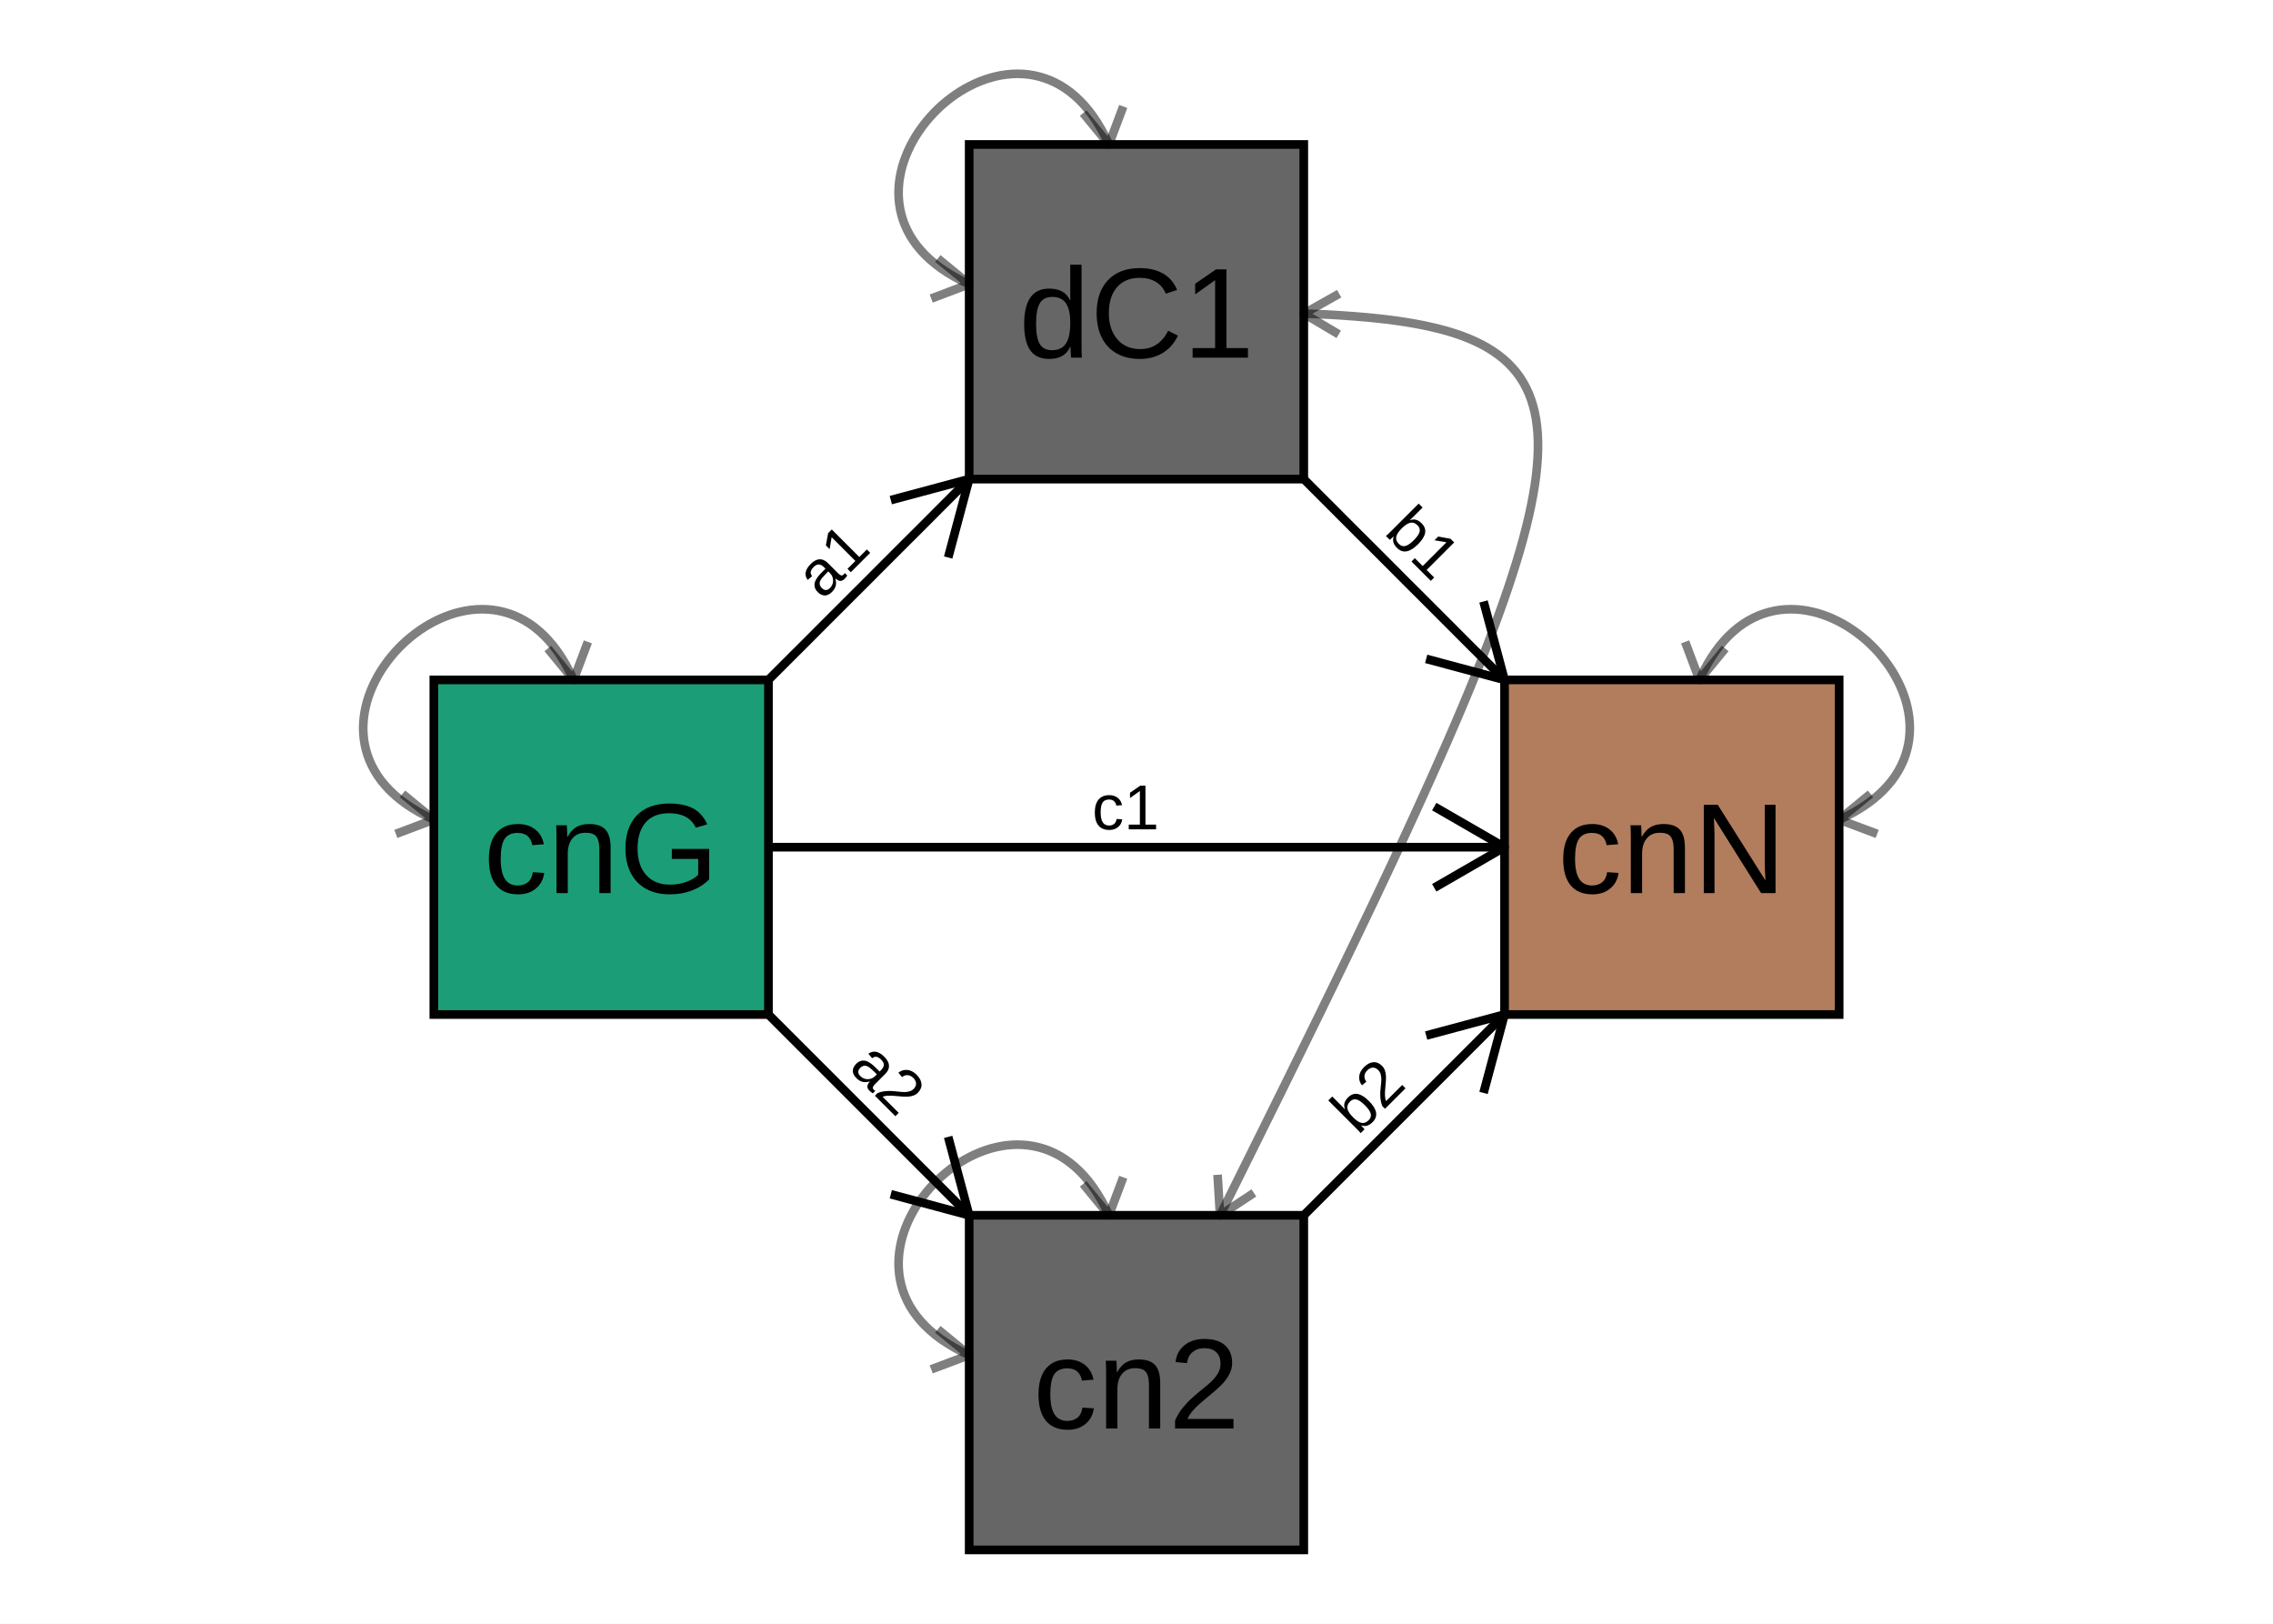
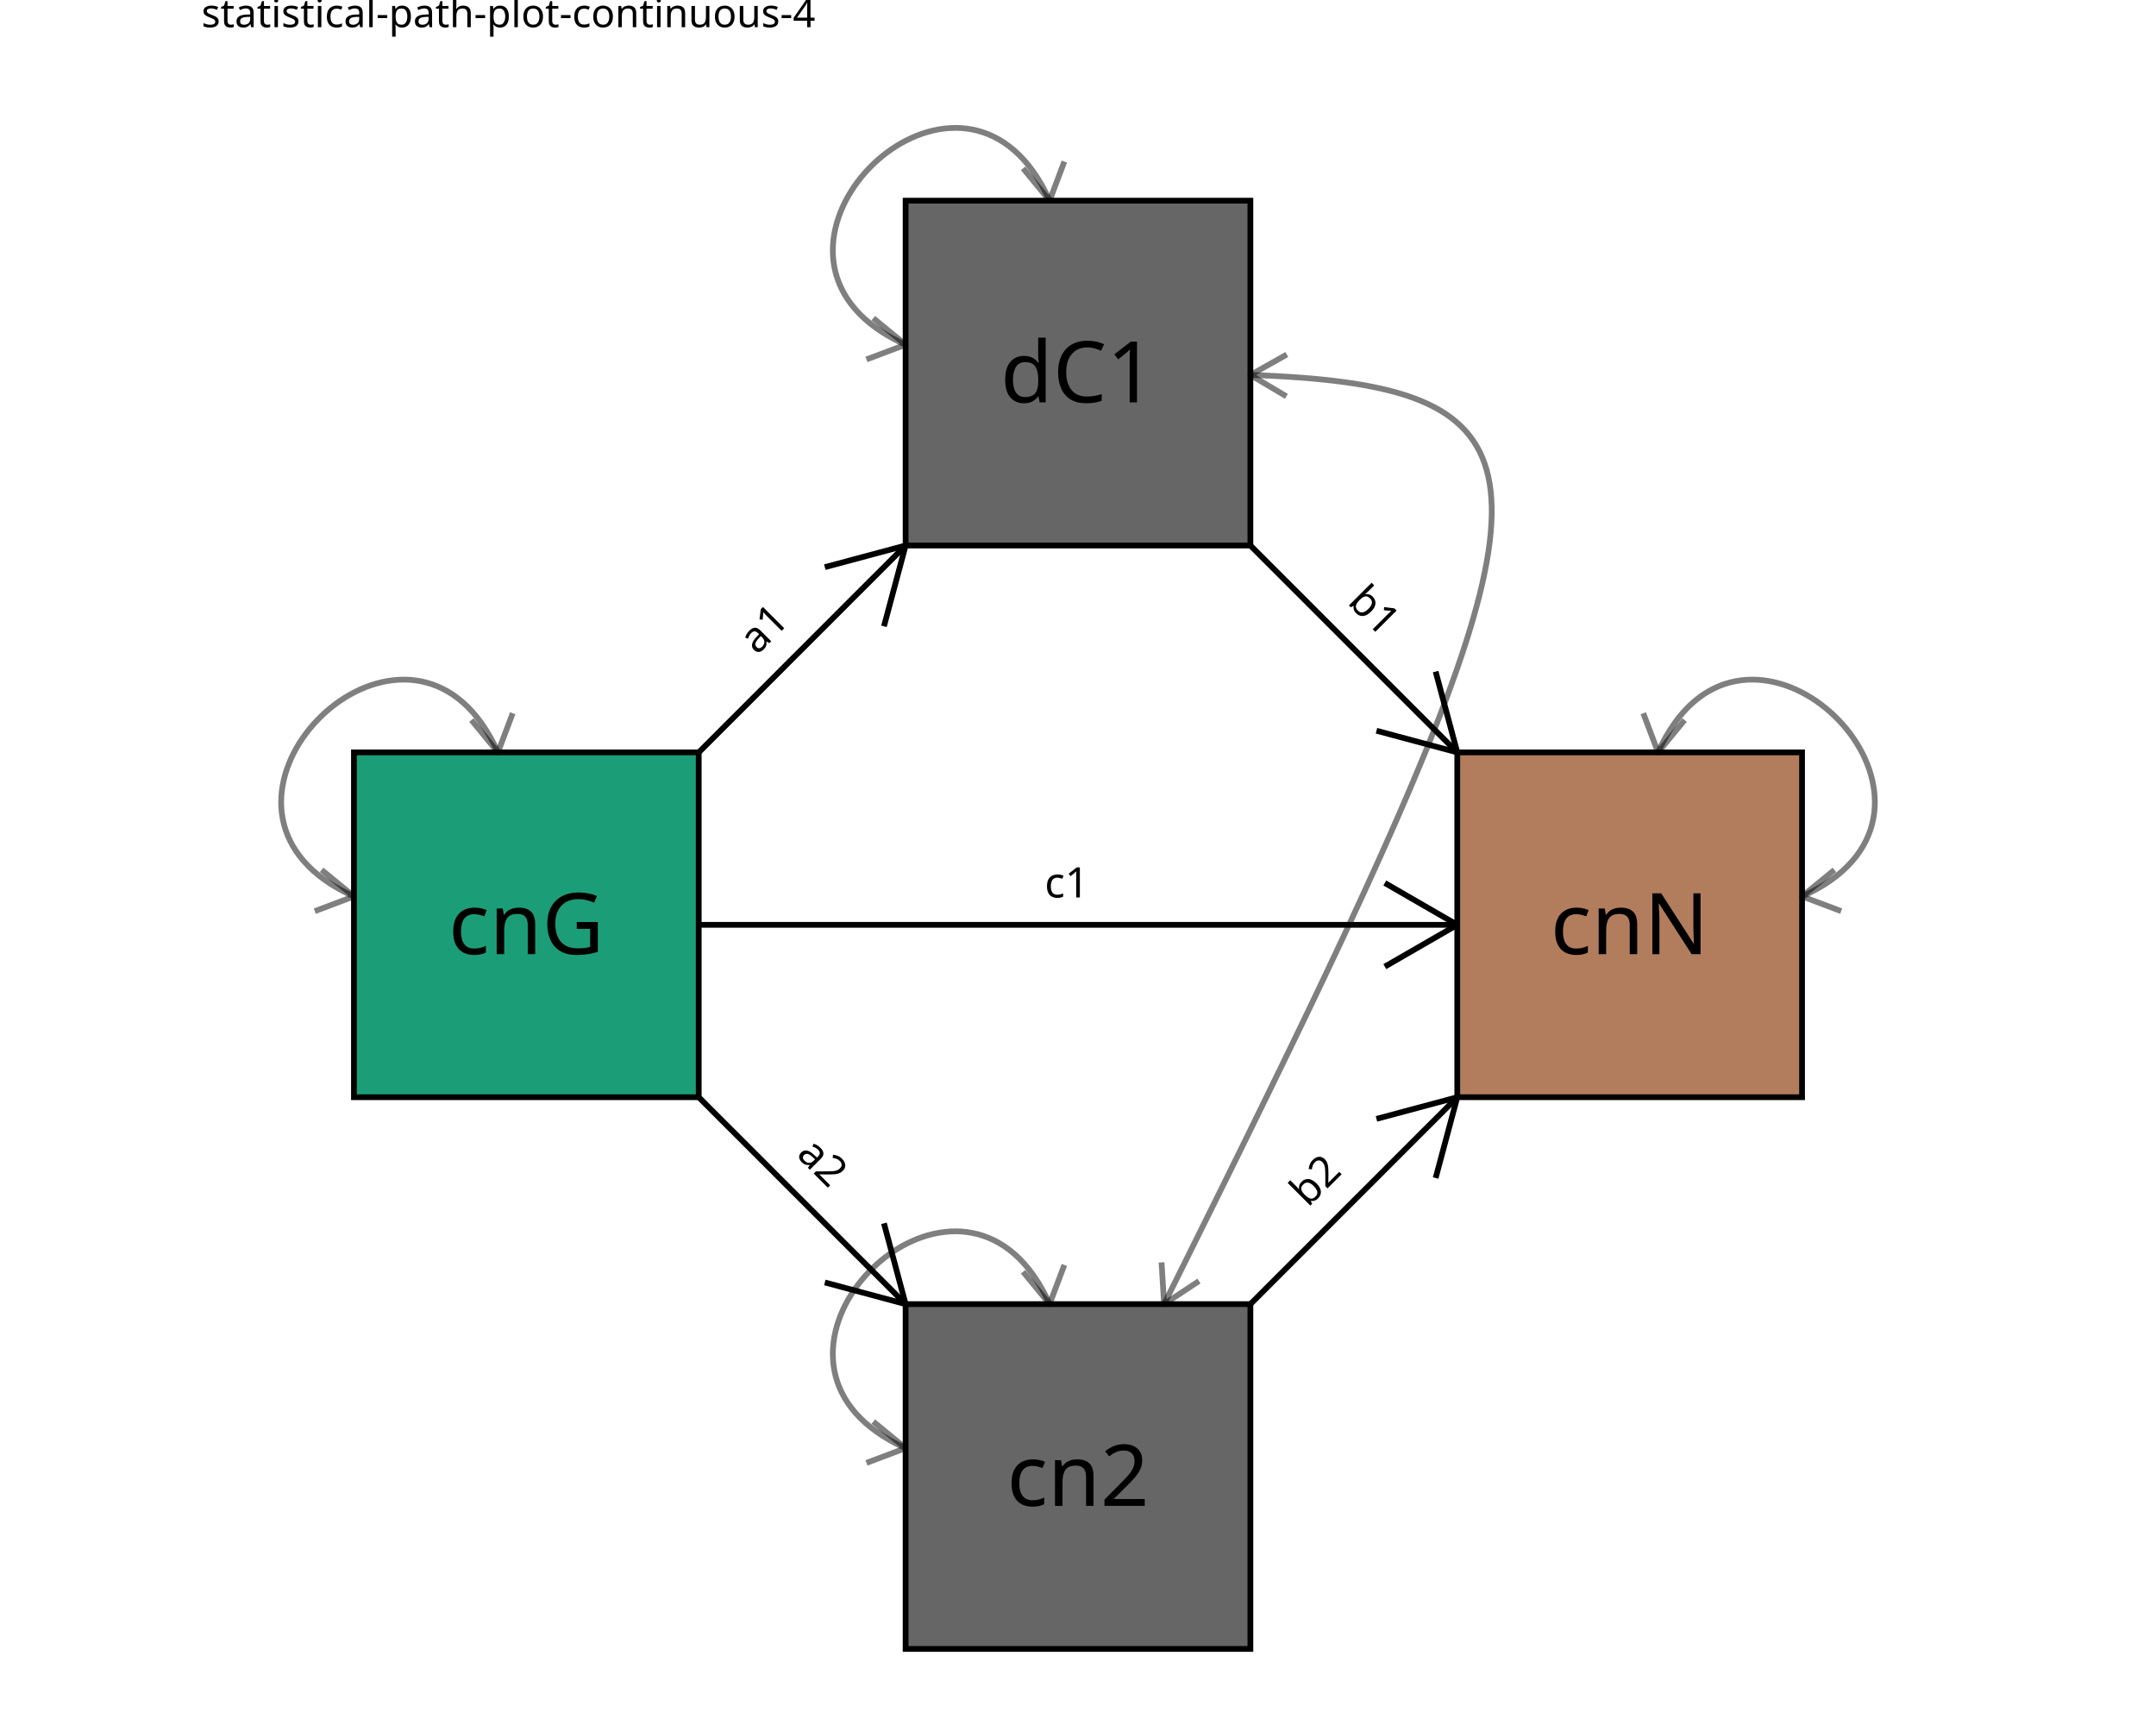
- <svg xmlns="http://www.w3.org/2000/svg" width="504.00pt" height="360.00pt" viewBox="0 0 504.00 360.00">
-   <g class="svglite">
-     <defs>
-       <style type="text/css">
+ <svg xmlns="http://www.w3.org/2000/svg" class="svglite" data-engine-version="2.0" width="720.00pt" height="576.00pt" viewBox="0 0 720.00 576.00">
+   <defs>
+     <style type="text/css">
    .svglite line, .svglite polyline, .svglite polygon, .svglite path, .svglite rect, .svglite circle {
      fill: none;
      stroke: #000000;
      stroke-linecap: round;
      stroke-linejoin: round;
      stroke-miterlimit: 10.00;
    }
-     .svglite text {
-       white-space: pre;
-     }
-     .svglite g.glyphgroup path {
-       fill: inherit;
-       stroke: none;
-     }
  </style>
-     </defs>
-     <rect width="100%" height="100%" style="stroke: none; fill: #FFFFFF;" />
-     <defs>
-       <clipPath id="cpMC4wMHw1MDQuMDB8MC4wMHwzNjAuMDA=">
-         <rect x="0.00" y="0.00" width="504.00" height="360.00" />
-       </clipPath>
-     </defs>
-     <g clip-path="url(#cpMC4wMHw1MDQuMDB8MC4wMHwzNjAuMDA=)">
+   </defs>
+   <rect width="100%" height="100%" style="stroke: none; fill: #FFFFFF;" />
+   <defs>
+     <clipPath id="cpMC4wMHw3MjAuMDB8MC4wMHw1NzYuMDA=">
+       <rect x="0.00" y="0.00" width="720.00" height="576.00" />
+     </clipPath>
+   </defs>
+   <g clip-path="url(#cpMC4wMHw3MjAuMDB8MC4wMHw1NzYuMDA=)">
</g>
-     <defs>
-       <clipPath id="cpNjMuMzl8NDQwLjYxfDAuMDB8MzYwLjAw">
-         <rect x="63.39" y="0.00" width="377.23" height="360.00" />
-       </clipPath>
-     </defs>
-     <g clip-path="url(#cpNjMuMzl8NDQwLjYxfDAuMDB8MzYwLjAw)">
-       <rect x="63.39" y="0.00" width="377.23" height="360.00" style="stroke-width: 10.67; stroke: none;" />
-     </g>
-     <g clip-path="url(#cpMC4wMHw1MDQuMDB8MC4wMHwzNjAuMDA=)">
+   <defs>
+     <clipPath id="cpNjcuMjh8NjUyLjcyfDAuMDB8NTc2LjAw">
+       <rect x="67.28" y="0.00" width="585.43" height="576.00" />
+     </clipPath>
+   </defs>
+   <g clip-path="url(#cpNjcuMjh8NjUyLjcyfDAuMDB8NTc2LjAw)">
+     <rect x="67.28" y="0.00" width="585.43" height="576.00" style="stroke-width: 10.67; stroke: none;" />
+   </g>
+   <g clip-path="url(#cpMC4wMHw3MjAuMDB8MC4wMHw1NzYuMDA=)">
</g>
-     <g clip-path="url(#cpNjMuMzl8NDQwLjYxfDAuMDB8MzYwLjAw)">
-       <rect x="63.39" y="0.00" width="377.23" height="360.00" style="stroke-width: 10.67; stroke: none;" />
-       <rect x="96.20" y="150.74" width="74.19" height="74.19" style="stroke-width: 1.92; stroke-linecap: butt; stroke-linejoin: miter; fill: #1B9E77;" />
-       <rect x="333.61" y="150.74" width="74.19" height="74.19" style="stroke-width: 1.92; stroke-linecap: butt; stroke-linejoin: miter; fill: #B27D5D;" />
-       <rect x="214.90" y="32.03" width="74.19" height="74.19" style="stroke-width: 1.92; stroke-linecap: butt; stroke-linejoin: miter; fill: #666666;" />
-       <rect x="214.90" y="269.44" width="74.19" height="74.19" style="stroke-width: 1.92; stroke-linecap: butt; stroke-linejoin: miter; fill: #666666;" />
-       <polyline points="170.39,187.83 171.66,187.83 174.06,187.83 176.46,187.83 178.86,187.83 181.25,187.83 183.65,187.83 186.05,187.83 188.45,187.83 190.85,187.83 193.25,187.83 195.64,187.83 198.04,187.83 200.44,187.83 202.84,187.83 205.24,187.83 207.63,187.83 210.03,187.83 212.43,187.83 214.83,187.83 217.23,187.83 219.62,187.83 222.02,187.83 224.42,187.83 226.82,187.83 229.22,187.83 231.62,187.83 234.01,187.83 236.41,187.83 238.81,187.83 241.21,187.83 243.61,187.83 246.00,187.83 248.40,187.83 250.80,187.83 253.20,187.83 255.60,187.83 258.00,187.83 260.39,187.83 262.79,187.83 265.19,187.83 267.59,187.83 269.99,187.83 272.38,187.83 274.78,187.83 277.18,187.83 279.58,187.83 281.98,187.83 284.38,187.83 286.77,187.83 289.17,187.83 291.57,187.83 293.97,187.83 296.37,187.83 298.76,187.83 301.16,187.83 303.56,187.83 305.96,187.83 308.36,187.83 310.75,187.83 313.15,187.83 315.55,187.83 317.95,187.83 320.35,187.83 322.75,187.83 325.14,187.83 327.54,187.83 329.94,187.83 332.34,187.83 333.61,187.83 " style="stroke-width: 1.92; stroke-linecap: butt;" />
-       <polyline points="318.02,196.83 333.61,187.83 318.02,178.83 " style="stroke-width: 1.92; stroke-linecap: butt;" />
-       <polyline points="170.39,150.74 170.46,150.66 171.66,149.46 172.86,148.26 174.06,147.06 175.26,145.86 176.46,144.66 177.66,143.47 178.86,142.27 180.06,141.07 181.25,139.87 182.45,138.67 183.65,137.47 184.85,136.27 186.05,135.07 187.25,133.87 188.45,132.67 189.65,131.47 190.85,130.28 192.05,129.08 193.25,127.88 194.44,126.68 195.64,125.48 196.84,124.28 198.04,123.08 199.24,121.88 200.44,120.68 201.64,119.48 202.84,118.29 204.04,117.09 205.24,115.89 206.44,114.69 207.63,113.49 208.83,112.29 210.03,111.09 211.23,109.89 212.43,108.69 213.63,107.49 214.83,106.29 214.90,106.22 " style="stroke-width: 1.92; stroke-linecap: butt;" />
-       <polyline points="210.24,123.61 214.90,106.22 197.52,110.88 " style="stroke-width: 1.92; stroke-linecap: butt;" />
-       <polyline points="170.39,224.93 170.46,225.00 171.66,226.20 172.86,227.40 174.06,228.60 175.26,229.80 176.46,231.00 177.66,232.20 178.86,233.40 180.06,234.60 181.25,235.79 182.45,236.99 183.65,238.19 184.85,239.39 186.05,240.59 187.25,241.79 188.45,242.99 189.65,244.19 190.85,245.39 192.05,246.59 193.25,247.79 194.44,248.98 195.64,250.18 196.84,251.38 198.04,252.58 199.24,253.78 200.44,254.98 201.64,256.18 202.84,257.38 204.04,258.58 205.24,259.78 206.44,260.98 207.63,262.17 208.83,263.37 210.03,264.57 211.23,265.77 212.43,266.97 213.63,268.17 214.83,269.37 214.90,269.44 " style="stroke-width: 1.92; stroke-linecap: butt;" />
-       <polyline points="197.52,264.78 214.90,269.44 210.24,252.06 " style="stroke-width: 1.92; stroke-linecap: butt;" />
-       <polyline points="289.10,106.22 289.17,106.29 290.37,107.49 291.57,108.69 292.77,109.89 293.97,111.09 295.17,112.29 296.37,113.49 297.56,114.69 298.76,115.89 299.96,117.09 301.16,118.29 302.36,119.48 303.56,120.68 304.76,121.88 305.96,123.08 307.16,124.28 308.36,125.48 309.56,126.68 310.75,127.88 311.95,129.08 313.15,130.28 314.35,131.47 315.55,132.67 316.75,133.87 317.95,135.07 319.15,136.27 320.35,137.47 321.55,138.67 322.75,139.87 323.94,141.07 325.14,142.27 326.34,143.47 327.54,144.66 328.74,145.86 329.94,147.06 331.14,148.26 332.34,149.46 333.54,150.66 333.61,150.74 " style="stroke-width: 1.92; stroke-linecap: butt;" />
-       <polyline points="316.23,146.08 333.61,150.74 328.95,133.35 " style="stroke-width: 1.92; stroke-linecap: butt;" />
-       <polyline points="289.10,269.44 289.17,269.37 290.37,268.17 291.57,266.97 292.77,265.77 293.97,264.57 295.17,263.37 296.37,262.17 297.56,260.98 298.76,259.78 299.96,258.58 301.16,257.38 302.36,256.18 303.56,254.98 304.76,253.78 305.96,252.58 307.16,251.38 308.36,250.18 309.56,248.98 310.75,247.79 311.95,246.59 313.15,245.39 314.35,244.19 315.55,242.99 316.75,241.79 317.95,240.59 319.15,239.39 320.35,238.19 321.55,236.99 322.75,235.79 323.94,234.60 325.14,233.40 326.34,232.20 327.54,231.00 328.74,229.80 329.94,228.60 331.14,227.40 332.34,226.20 333.54,225.00 333.61,224.93 " style="stroke-width: 1.92; stroke-linecap: butt;" />
-       <polyline points="328.95,242.31 333.61,224.93 316.23,229.59 " style="stroke-width: 1.92; stroke-linecap: butt;" />
-       <text x="249.60" y="183.87" text-anchor="middle" style="font-size: 14.08px; font-family: &quot;Arial&quot;;" textLength="14.88px" lengthAdjust="spacingAndGlyphs">c1</text>
-       <text transform="translate(187.90,127.62) rotate(-45)" text-anchor="middle" style="font-size: 14.08px; font-family: &quot;Arial&quot;;" textLength="15.66px" lengthAdjust="spacingAndGlyphs">a1</text>
-       <text transform="translate(193.50,242.44) rotate(-315)" text-anchor="middle" style="font-size: 14.08px; font-family: &quot;Arial&quot;;" textLength="15.66px" lengthAdjust="spacingAndGlyphs">a2</text>
-       <text transform="translate(312.21,123.73) rotate(-315)" text-anchor="middle" style="font-size: 14.08px; font-family: &quot;Arial&quot;;" textLength="15.66px" lengthAdjust="spacingAndGlyphs">b1</text>
-       <text transform="translate(306.61,246.33) rotate(-45)" text-anchor="middle" style="font-size: 14.08px; font-family: &quot;Arial&quot;;" textLength="15.66px" lengthAdjust="spacingAndGlyphs">b2</text>
-       <text x="133.29" y="198.01" text-anchor="middle" style="font-size: 28.45px; font-family: &quot;Arial&quot;;" textLength="52.16px" lengthAdjust="spacingAndGlyphs">cnG</text>
-       <text x="370.71" y="198.01" text-anchor="middle" style="font-size: 28.45px; font-family: &quot;Arial&quot;;" textLength="50.56px" lengthAdjust="spacingAndGlyphs">cnN</text>
-       <text x="252.00" y="79.30" text-anchor="middle" style="font-size: 28.45px; font-family: &quot;Arial&quot;;" textLength="52.16px" lengthAdjust="spacingAndGlyphs">dC1</text>
-       <text x="252.00" y="316.72" text-anchor="middle" style="font-size: 28.45px; font-family: &quot;Arial&quot;;" textLength="45.84px" lengthAdjust="spacingAndGlyphs">cn2</text>
-       <polyline points="289.10,69.54 289.93,69.55 292.62,69.66 295.24,69.79 297.78,69.95 300.25,70.13 302.65,70.33 304.98,70.55 307.23,70.80 309.41,71.08 311.52,71.39 313.55,71.73 315.51,72.10 317.40,72.51 319.22,72.95 320.97,73.42 322.64,73.94 324.24,74.49 325.76,75.09 327.21,75.73 328.60,76.41 329.90,77.14 331.14,77.92 332.30,78.74 333.39,79.61 334.41,80.54 335.35,81.52 336.23,82.55 337.03,83.64 337.75,84.78 338.41,85.99 338.99,87.25 339.50,88.58 339.93,89.97 340.30,91.42 340.59,92.94 340.80,94.53 340.95,96.18 341.02,97.91 341.02,99.71 340.95,101.58 340.80,103.53 340.59,105.55 340.30,107.65 339.93,109.83 339.50,112.09 338.99,114.44 338.41,116.86 337.75,119.38 337.03,121.97 336.23,124.66 335.35,127.44 334.41,130.31 333.39,133.27 332.30,136.32 331.14,139.47 329.90,142.71 328.60,146.06 327.21,149.50 325.76,153.05 324.24,156.70 322.64,160.45 320.97,164.31 319.22,168.27 317.40,172.35 315.51,176.53 313.55,180.83 311.52,185.24 309.41,189.76 307.23,194.40 304.98,199.16 302.65,204.03 300.25,209.03 297.78,214.15 295.24,219.39 292.62,224.76 289.93,230.25 287.17,235.87 284.34,241.62 281.43,247.50 278.45,253.51 275.40,259.66 272.28,265.94 270.52,269.44 " style="stroke-width: 1.92; stroke: #000000; stroke-opacity: 0.50; stroke-linecap: butt;" />
-       <polyline points="296.94,65.12 289.10,69.54 296.84,74.12 " style="stroke-width: 1.92; stroke: #000000; stroke-opacity: 0.50; stroke-linecap: butt;" />
-       <polyline points="269.98,260.46 270.52,269.44 278.03,264.48 " style="stroke-width: 1.92; stroke: #000000; stroke-opacity: 0.50; stroke-linecap: butt;" />
-       <polyline points="127.18,150.74 127.18,150.71 126.35,148.99 125.49,147.38 124.59,145.88 123.66,144.49 122.69,143.20 121.69,142.02 120.67,140.94 119.61,139.96 118.54,139.07 117.44,138.28 116.32,137.59 115.18,136.98 114.03,136.46 112.86,136.03 111.68,135.68 110.50,135.41 109.31,135.22 108.11,135.11 106.91,135.07 105.71,135.11 104.52,135.21 103.32,135.39 102.14,135.63 100.96,135.93 99.80,136.30 98.64,136.73 97.51,137.21 96.39,137.75 95.29,138.34 94.21,138.98 93.16,139.67 92.13,140.41 91.13,141.19 90.16,142.01 89.23,142.87 88.33,143.77 87.47,144.70 86.65,145.67 85.87,146.67 85.13,147.70 84.44,148.75 83.80,149.83 83.21,150.93 82.67,152.05 82.19,153.18 81.76,154.34 81.39,155.50 81.09,156.68 80.85,157.86 80.67,159.06 80.57,160.25 80.53,161.45 80.57,162.65 80.68,163.85 80.87,165.04 81.14,166.22 81.49,167.40 81.92,168.57 82.44,169.72 83.05,170.86 83.74,171.98 84.53,173.08 85.42,174.15 86.40,175.21 87.48,176.23 88.66,177.23 89.95,178.20 91.34,179.13 92.84,180.03 94.45,180.89 96.17,181.72 96.20,181.72 " style="stroke-width: 1.92; stroke: #000000; stroke-opacity: 0.50; stroke-linecap: butt;" />
-       <polyline points="121.47,143.78 127.18,150.74 130.35,142.31 " style="stroke-width: 1.92; stroke: #000000; stroke-opacity: 0.50; stroke-linecap: butt;" />
-       <polyline points="87.77,184.89 96.20,181.72 89.24,176.01 " style="stroke-width: 1.92; stroke: #000000; stroke-opacity: 0.50; stroke-linecap: butt;" />
-       <polyline points="407.80,181.72 407.83,181.72 409.55,180.89 411.16,180.03 412.66,179.13 414.05,178.20 415.34,177.23 416.52,176.23 417.60,175.21 418.58,174.15 419.47,173.08 420.26,171.98 420.95,170.86 421.56,169.72 422.08,168.57 422.51,167.40 422.86,166.22 423.13,165.04 423.32,163.85 423.43,162.65 423.47,161.45 423.43,160.25 423.33,159.06 423.15,157.86 422.91,156.68 422.61,155.50 422.24,154.34 421.81,153.18 421.33,152.05 420.79,150.93 420.20,149.83 419.56,148.75 418.87,147.70 418.13,146.67 417.35,145.67 416.53,144.70 415.67,143.77 414.77,142.87 413.84,142.01 412.87,141.19 411.87,140.41 410.84,139.67 409.79,138.98 408.71,138.34 407.61,137.75 406.49,137.21 405.36,136.73 404.20,136.30 403.04,135.93 401.86,135.63 400.68,135.39 399.48,135.21 398.29,135.11 397.09,135.07 395.89,135.11 394.69,135.22 393.50,135.41 392.32,135.68 391.14,136.03 389.97,136.46 388.82,136.98 387.68,137.59 386.56,138.28 385.46,139.07 384.39,139.96 383.33,140.94 382.31,142.02 381.31,143.20 380.34,144.49 379.41,145.88 378.51,147.38 377.65,148.99 376.82,150.71 376.82,150.74 " style="stroke-width: 1.92; stroke: #000000; stroke-opacity: 0.50; stroke-linecap: butt;" />
-       <polyline points="414.76,176.01 407.80,181.72 416.23,184.89 " style="stroke-width: 1.92; stroke: #000000; stroke-opacity: 0.50; stroke-linecap: butt;" />
-       <polyline points="373.65,142.31 376.82,150.74 382.53,143.78 " style="stroke-width: 1.92; stroke: #000000; stroke-opacity: 0.50; stroke-linecap: butt;" />
-       <polyline points="245.89,32.03 245.89,32.00 245.06,30.28 244.20,28.67 243.30,27.17 242.37,25.78 241.40,24.49 240.40,23.31 239.38,22.23 238.32,21.25 237.24,20.36 236.14,19.57 235.03,18.88 233.89,18.27 232.74,17.75 231.57,17.32 230.39,16.97 229.21,16.70 228.02,16.51 226.82,16.40 225.62,16.36 224.42,16.40 223.23,16.51 222.03,16.68 220.85,16.92 219.67,17.23 218.51,17.59 217.35,18.02 216.22,18.50 215.10,19.04 214.00,19.63 212.92,20.27 211.87,20.96 210.84,21.70 209.84,22.48 208.87,23.30 207.94,24.16 207.04,25.06 206.18,26.00 205.36,26.96 204.58,27.96 203.84,28.99 203.15,30.04 202.51,31.12 201.92,32.22 201.38,33.34 200.90,34.48 200.47,35.63 200.10,36.79 199.80,37.97 199.56,39.16 199.38,40.35 199.28,41.54 199.24,42.74 199.28,43.94 199.39,45.14 199.58,46.33 199.85,47.52 200.19,48.69 200.63,49.86 201.15,51.01 201.75,52.15 202.45,53.27 203.24,54.37 204.13,55.44 205.11,56.50 206.19,57.52 207.37,58.52 208.65,59.49 210.05,60.43 211.54,61.32 213.15,62.19 214.88,63.01 214.90,63.01 " style="stroke-width: 1.92; stroke: #000000; stroke-opacity: 0.50; stroke-linecap: butt;" />
-       <polyline points="240.18,25.07 245.89,32.03 249.06,23.60 " style="stroke-width: 1.92; stroke: #000000; stroke-opacity: 0.50; stroke-linecap: butt;" />
-       <polyline points="206.48,66.19 214.90,63.01 207.94,57.31 " style="stroke-width: 1.92; stroke: #000000; stroke-opacity: 0.50; stroke-linecap: butt;" />
-       <polyline points="245.89,269.44 245.89,269.42 245.06,267.69 244.20,266.08 243.30,264.59 242.37,263.19 241.40,261.91 240.40,260.73 239.38,259.65 238.32,258.67 237.24,257.78 236.14,256.99 235.03,256.29 233.89,255.69 232.74,255.17 231.57,254.73 230.39,254.39 229.21,254.12 228.02,253.93 226.82,253.82 225.62,253.78 224.42,253.82 223.23,253.92 222.03,254.10 220.85,254.34 219.67,254.64 218.51,255.01 217.35,255.44 216.22,255.92 215.10,256.46 214.00,257.05 212.92,257.69 211.87,258.38 210.84,259.11 209.84,259.90 208.87,260.72 207.94,261.58 207.04,262.48 206.18,263.41 205.36,264.38 204.58,265.38 203.84,266.41 203.15,267.46 202.51,268.54 201.92,269.64 201.38,270.76 200.90,271.89 200.47,273.05 200.10,274.21 199.80,275.39 199.56,276.57 199.38,277.77 199.28,278.96 199.24,280.16 199.28,281.36 199.39,282.56 199.58,283.75 199.85,284.93 200.19,286.11 200.63,287.28 201.15,288.43 201.75,289.56 202.45,290.68 203.24,291.78 204.13,292.86 205.11,293.91 206.19,294.94 207.37,295.94 208.65,296.91 210.05,297.84 211.54,298.74 213.15,299.60 214.88,300.43 214.90,300.43 " style="stroke-width: 1.92; stroke: #000000; stroke-opacity: 0.50; stroke-linecap: butt;" />
-       <polyline points="240.18,262.48 245.89,269.44 249.06,261.02 " style="stroke-width: 1.92; stroke: #000000; stroke-opacity: 0.50; stroke-linecap: butt;" />
-       <polyline points="206.48,303.60 214.90,300.43 207.94,294.72 " style="stroke-width: 1.92; stroke: #000000; stroke-opacity: 0.50; stroke-linecap: butt;" />
-     </g>
-     <g clip-path="url(#cpMC4wMHw1MDQuMDB8MC4wMHwzNjAuMDA=)">
- </g>
+   <defs>
+     <clipPath id="cpNjcuMjh8NjUyLjcyfDE3LjMwfDU3Ni4wMA==">
+       <rect x="67.28" y="17.30" width="585.43" height="558.70" />
+     </clipPath>
+   </defs>
+   <g clip-path="url(#cpNjcuMjh8NjUyLjcyfDE3LjMwfDU3Ni4wMA==)">
+     <rect x="67.28" y="17.30" width="585.43" height="558.70" style="stroke-width: 10.67; stroke: none;" />
+     <rect x="118.20" y="251.23" width="115.14" height="115.14" style="stroke-width: 1.92; stroke-linecap: butt; stroke-linejoin: miter; fill: #1B9E77;" />
+     <rect x="486.66" y="251.23" width="115.14" height="115.14" style="stroke-width: 1.92; stroke-linecap: butt; stroke-linejoin: miter; fill: #B27D5D;" />
+     <rect x="302.43" y="67.01" width="115.14" height="115.14" style="stroke-width: 1.92; stroke-linecap: butt; stroke-linejoin: miter; fill: #666666;" />
+     <rect x="302.43" y="435.46" width="115.14" height="115.14" style="stroke-width: 1.92; stroke-linecap: butt; stroke-linejoin: miter; fill: #666666;" />
+     <polyline points="233.34,308.81 235.32,308.81 239.04,308.81 242.76,308.81 246.49,308.81 250.21,308.81 253.93,308.81 257.65,308.81 261.37,308.81 265.09,308.81 268.82,308.81 272.54,308.81 276.26,308.81 279.98,308.81 283.70,308.81 287.43,308.81 291.15,308.81 294.87,308.81 298.59,308.81 302.31,308.81 306.03,308.81 309.76,308.81 313.48,308.81 317.20,308.81 320.92,308.81 324.64,308.81 328.36,308.81 332.09,308.81 335.81,308.81 339.53,308.81 343.25,308.81 346.97,308.81 350.70,308.81 354.42,308.81 358.14,308.81 361.86,308.81 365.58,308.81 369.30,308.81 373.03,308.81 376.75,308.81 380.47,308.81 384.19,308.81 387.91,308.81 391.64,308.81 395.36,308.81 399.08,308.81 402.80,308.81 406.52,308.81 410.24,308.81 413.97,308.81 417.69,308.81 421.41,308.81 425.13,308.81 428.85,308.81 432.57,308.81 436.30,308.81 440.02,308.81 443.74,308.81 447.46,308.81 451.18,308.81 454.91,308.81 458.63,308.81 462.35,308.81 466.07,308.81 469.79,308.81 473.51,308.81 477.24,308.81 480.96,308.81 484.68,308.81 486.66,308.81 " style="stroke-width: 1.92; stroke-linecap: butt;" />
+     <polyline points="462.46,322.77 486.66,308.81 462.46,294.84 " style="stroke-width: 1.92; stroke-linecap: butt;" />
+     <polyline points="233.34,251.23 233.46,251.12 235.32,249.26 237.18,247.40 239.04,245.54 240.90,243.67 242.76,241.81 244.63,239.95 246.49,238.09 248.35,236.23 250.21,234.37 252.07,232.51 253.93,230.65 255.79,228.79 257.65,226.93 259.51,225.07 261.37,223.21 263.23,221.34 265.09,219.48 266.96,217.62 268.82,215.76 270.68,213.90 272.54,212.04 274.40,210.18 276.26,208.32 278.12,206.46 279.98,204.60 281.84,202.74 283.70,200.87 285.56,199.01 287.43,197.15 289.29,195.29 291.15,193.43 293.01,191.57 294.87,189.71 296.73,187.85 298.59,185.99 300.45,184.13 302.31,182.27 302.43,182.15 " style="stroke-width: 1.92; stroke-linecap: butt;" />
+     <polyline points="295.20,209.13 302.43,182.15 275.45,189.38 " style="stroke-width: 1.92; stroke-linecap: butt;" />
+     <polyline points="233.46,366.49 235.32,368.35 237.18,370.22 239.04,372.08 240.90,373.94 242.76,375.80 244.63,377.66 246.49,379.52 248.35,381.38 250.21,383.24 252.07,385.10 253.93,386.96 255.79,388.82 257.65,390.68 259.51,392.55 261.37,394.41 263.23,396.27 265.09,398.13 266.96,399.99 268.82,401.85 270.68,403.71 272.54,405.57 274.40,407.43 276.26,409.29 278.12,411.15 279.98,413.02 281.84,414.88 283.70,416.74 285.56,418.60 287.43,420.46 289.29,422.32 291.15,424.18 293.01,426.04 294.87,427.90 296.73,429.76 298.59,431.62 300.45,433.49 302.31,435.35 302.43,435.46 " style="stroke-width: 1.92; stroke-linecap: butt;" />
+     <polyline points="275.45,428.23 302.43,435.46 295.20,408.48 " style="stroke-width: 1.92; stroke-linecap: butt;" />
+     <polyline points="417.57,182.15 417.69,182.27 419.55,184.13 421.41,185.99 423.27,187.85 425.13,189.71 426.99,191.57 428.85,193.43 430.71,195.29 432.57,197.15 434.44,199.01 436.30,200.87 438.16,202.74 440.02,204.60 441.88,206.46 443.74,208.32 445.60,210.18 447.46,212.04 449.32,213.90 451.18,215.76 453.04,217.62 454.91,219.48 456.77,221.34 458.63,223.21 460.49,225.07 462.35,226.93 464.21,228.79 466.07,230.65 467.93,232.51 469.79,234.37 471.65,236.23 473.51,238.09 475.37,239.95 477.24,241.81 479.10,243.67 480.96,245.54 482.82,247.40 484.68,249.26 486.54,251.12 486.66,251.23 " style="stroke-width: 1.92; stroke-linecap: butt;" />
+     <polyline points="459.67,244.00 486.66,251.23 479.43,224.25 " style="stroke-width: 1.92; stroke-linecap: butt;" />
+     <polyline points="417.57,435.46 417.69,435.35 419.55,433.49 421.41,431.62 423.27,429.76 425.13,427.90 426.99,426.04 428.85,424.18 430.71,422.32 432.57,420.46 434.44,418.60 436.30,416.74 438.16,414.88 440.02,413.02 441.88,411.15 443.74,409.29 445.60,407.43 447.46,405.57 449.32,403.71 451.18,401.85 453.04,399.99 454.91,398.13 456.77,396.27 458.63,394.41 460.49,392.55 462.35,390.68 464.21,388.82 466.07,386.96 467.93,385.10 469.79,383.24 471.65,381.38 473.51,379.52 475.37,377.66 477.24,375.80 479.10,373.94 480.96,372.08 482.82,370.22 484.68,368.35 486.54,366.49 486.66,366.38 " style="stroke-width: 1.92; stroke-linecap: butt;" />
+     <polyline points="479.43,393.36 486.66,366.38 459.67,373.61 " style="stroke-width: 1.92; stroke-linecap: butt;" />
+     <text x="356.27" y="299.68" text-anchor="middle" style="font-size: 14.08px; font-family: sans;" textLength="14.88px" lengthAdjust="spacingAndGlyphs">c1</text>
+     <text transform="translate(258.42,213.26) rotate(-45)" text-anchor="middle" style="font-size: 14.08px; font-family: sans;" textLength="15.67px" lengthAdjust="spacingAndGlyphs">a1</text>
+     <text transform="translate(271.32,391.45) rotate(-315)" text-anchor="middle" style="font-size: 14.08px; font-family: sans;" textLength="15.67px" lengthAdjust="spacingAndGlyphs">a2</text>
+     <text transform="translate(455.54,207.22) rotate(-315)" text-anchor="middle" style="font-size: 14.08px; font-family: sans;" textLength="15.67px" lengthAdjust="spacingAndGlyphs">b1</text>
+     <text transform="translate(442.64,397.49) rotate(-45)" text-anchor="middle" style="font-size: 14.08px; font-family: sans;" textLength="15.67px" lengthAdjust="spacingAndGlyphs">b2</text>
+     <text x="175.77" y="318.60" text-anchor="middle" style="font-size: 28.45px; font-family: sans;" textLength="52.21px" lengthAdjust="spacingAndGlyphs">cnG</text>
+     <text x="544.23" y="318.60" text-anchor="middle" style="font-size: 28.45px; font-family: sans;" textLength="50.62px" lengthAdjust="spacingAndGlyphs">cnN</text>
+     <text x="360.00" y="134.37" text-anchor="middle" style="font-size: 28.45px; font-family: sans;" textLength="52.21px" lengthAdjust="spacingAndGlyphs">dC1</text>
+     <text x="360.00" y="502.82" text-anchor="middle" style="font-size: 28.45px; font-family: sans;" textLength="45.89px" lengthAdjust="spacingAndGlyphs">cn2</text>
+     <polyline points="417.57,125.22 418.87,125.23 423.04,125.41 427.10,125.62 431.05,125.86 434.89,126.13 438.61,126.44 442.22,126.79 445.71,127.18 449.10,127.62 452.37,128.09 455.53,128.62 458.57,129.20 461.50,129.83 464.32,130.51 467.03,131.25 469.62,132.05 472.10,132.91 474.47,133.84 476.73,134.83 478.87,135.89 480.90,137.02 482.82,138.22 484.62,139.50 486.31,140.86 487.89,142.30 489.36,143.81 490.71,145.42 491.95,147.10 493.08,148.88 494.10,150.75 495.00,152.71 495.79,154.77 496.46,156.93 497.03,159.18 497.48,161.54 497.82,164.00 498.04,166.57 498.16,169.25 498.16,172.04 498.04,174.95 497.82,177.97 497.48,181.11 497.03,184.37 496.46,187.76 495.79,191.27 495.00,194.90 494.10,198.67 493.08,202.57 491.95,206.60 490.71,210.77 489.36,215.08 487.89,219.53 486.31,224.12 484.62,228.86 482.82,233.75 480.90,238.79 478.87,243.98 476.73,249.32 474.47,254.83 472.10,260.49 469.62,266.31 467.03,272.30 464.32,278.46 461.50,284.78 458.57,291.27 455.53,297.94 452.37,304.78 449.10,311.80 445.71,319.00 442.22,326.38 438.61,333.95 434.89,341.71 431.05,349.65 427.10,357.78 423.04,366.11 418.87,374.63 414.59,383.36 410.19,392.28 405.68,401.40 401.05,410.73 396.32,420.27 391.47,430.02 388.75,435.46 " style="stroke-width: 1.92; stroke: #000000; stroke-opacity: 0.50; stroke-linecap: butt;" />
+     <polyline points="429.74,118.37 417.57,125.22 429.59,132.34 " style="stroke-width: 1.92; stroke: #000000; stroke-opacity: 0.50; stroke-linecap: butt;" />
+     <polyline points="387.90,421.52 388.75,435.46 400.40,427.76 " style="stroke-width: 1.92; stroke: #000000; stroke-opacity: 0.50; stroke-linecap: butt;" />
+     <polyline points="166.29,251.23 166.28,251.19 165.01,248.52 163.67,246.02 162.27,243.70 160.82,241.54 159.32,239.54 157.77,237.71 156.18,236.03 154.54,234.51 152.87,233.14 151.17,231.91 149.43,230.83 147.66,229.89 145.88,229.08 144.07,228.41 142.24,227.87 140.40,227.45 138.55,227.16 136.69,226.98 134.83,226.93 132.97,226.98 131.12,227.15 129.27,227.42 127.43,227.79 125.60,228.27 123.79,228.83 122.00,229.49 120.24,230.24 118.50,231.08 116.79,232.00 115.12,232.99 113.49,234.06 111.89,235.21 110.34,236.42 108.84,237.69 107.39,239.03 106.00,240.43 104.66,241.88 103.38,243.38 102.17,244.93 101.03,246.52 99.96,248.15 98.96,249.83 98.05,251.53 97.21,253.27 96.46,255.04 95.80,256.82 95.23,258.63 94.76,260.46 94.39,262.30 94.11,264.15 93.95,266.01 93.89,267.87 93.95,269.73 94.12,271.58 94.42,273.43 94.83,275.27 95.37,277.10 96.05,278.91 96.85,280.70 97.79,282.46 98.88,284.20 100.10,285.91 101.47,287.58 103.00,289.21 104.67,290.81 106.51,292.36 108.50,293.86 110.66,295.31 112.99,296.70 115.49,298.04 118.16,299.32 118.20,299.32 " style="stroke-width: 1.92; stroke: #000000; stroke-opacity: 0.50; stroke-linecap: butt;" />
+     <polyline points="157.43,240.43 166.29,251.23 171.22,238.16 " style="stroke-width: 1.92; stroke: #000000; stroke-opacity: 0.50; stroke-linecap: butt;" />
+     <polyline points="105.13,304.25 118.20,299.32 107.40,290.47 " style="stroke-width: 1.92; stroke: #000000; stroke-opacity: 0.50; stroke-linecap: butt;" />
+     <polyline points="601.80,299.32 601.84,299.32 604.51,298.04 607.01,296.70 609.34,295.31 611.50,293.86 613.49,292.36 615.33,290.81 617.00,289.21 618.53,287.58 619.90,285.91 621.12,284.20 622.21,282.46 623.15,280.70 623.95,278.91 624.63,277.10 625.17,275.27 625.58,273.43 625.88,271.58 626.05,269.73 626.11,267.87 626.05,266.01 625.89,264.15 625.61,262.30 625.24,260.46 624.77,258.63 624.20,256.82 623.54,255.04 622.79,253.27 621.95,251.53 621.04,249.83 620.04,248.15 618.97,246.52 617.83,244.93 616.62,243.38 615.34,241.88 614.00,240.43 612.61,239.03 611.16,237.69 609.66,236.42 608.11,235.21 606.51,234.06 604.88,232.99 603.21,232.00 601.50,231.08 599.76,230.24 598.00,229.49 596.21,228.83 594.40,228.27 592.57,227.79 590.73,227.42 588.88,227.15 587.03,226.98 585.17,226.93 583.31,226.98 581.45,227.16 579.60,227.45 577.76,227.87 575.93,228.41 574.12,229.08 572.34,229.89 570.57,230.83 568.83,231.91 567.13,233.14 565.46,234.51 563.82,236.03 562.23,237.71 560.68,239.54 559.18,241.54 557.73,243.70 556.33,246.02 554.99,248.52 553.72,251.19 553.71,251.23 " style="stroke-width: 1.92; stroke: #000000; stroke-opacity: 0.50; stroke-linecap: butt;" />
+     <polyline points="612.60,290.47 601.80,299.32 614.87,304.25 " style="stroke-width: 1.92; stroke: #000000; stroke-opacity: 0.50; stroke-linecap: butt;" />
+     <polyline points="548.78,238.16 553.71,251.23 562.57,240.43 " style="stroke-width: 1.92; stroke: #000000; stroke-opacity: 0.50; stroke-linecap: butt;" />
+     <polyline points="350.52,67.01 350.51,66.96 349.23,64.29 347.90,61.79 346.50,59.47 345.05,57.31 343.55,55.31 342.00,53.48 340.41,51.80 338.77,50.28 337.10,48.91 335.39,47.68 333.66,46.60 331.89,45.66 330.10,44.85 328.29,44.18 326.47,43.64 324.63,43.22 322.78,42.93 320.92,42.76 319.06,42.70 317.20,42.76 315.34,42.92 313.49,43.19 311.65,43.57 309.83,44.04 308.02,44.61 306.23,45.27 304.47,46.02 302.73,46.85 301.02,47.77 299.35,48.76 297.71,49.84 296.12,50.98 294.57,52.19 293.07,53.46 291.62,54.80 290.22,56.20 288.89,57.65 287.61,59.15 286.40,60.70 285.26,62.29 284.19,63.93 283.19,65.60 282.27,67.31 281.44,69.04 280.69,70.81 280.03,72.60 279.46,74.41 278.99,76.23 278.61,78.07 278.34,79.92 278.18,81.78 278.12,83.64 278.18,85.50 278.35,87.36 278.64,89.21 279.06,91.05 279.60,92.87 280.27,94.68 281.08,96.47 282.02,98.23 283.10,99.97 284.33,101.68 285.70,103.35 287.23,104.99 288.90,106.58 290.74,108.13 292.73,109.63 294.89,111.08 297.22,112.48 299.71,113.81 302.38,115.09 302.43,115.10 " style="stroke-width: 1.92; stroke: #000000; stroke-opacity: 0.50; stroke-linecap: butt;" />
+     <polyline points="341.66,56.21 350.52,67.01 355.44,53.94 " style="stroke-width: 1.92; stroke: #000000; stroke-opacity: 0.50; stroke-linecap: butt;" />
+     <polyline points="289.36,120.02 302.43,115.10 291.63,106.24 " style="stroke-width: 1.92; stroke: #000000; stroke-opacity: 0.50; stroke-linecap: butt;" />
+     <polyline points="350.52,435.46 350.51,435.42 349.23,432.75 347.90,430.25 346.50,427.92 345.05,425.76 343.55,423.77 342.00,421.94 340.41,420.26 338.77,418.74 337.10,417.36 335.39,416.14 333.66,415.06 331.89,414.11 330.10,413.31 328.29,412.64 326.47,412.09 324.63,411.68 322.78,411.38 320.92,411.21 319.06,411.15 317.20,411.21 315.34,411.38 313.49,411.65 311.65,412.02 309.83,412.49 308.02,413.06 306.23,413.72 304.47,414.47 302.73,415.31 301.02,416.22 299.35,417.22 297.71,418.29 296.12,419.43 294.57,420.64 293.07,421.92 291.62,423.26 290.22,424.65 288.89,426.10 287.61,427.60 286.40,429.15 285.26,430.75 284.19,432.38 283.19,434.05 282.27,435.76 281.44,437.50 280.69,439.26 280.03,441.05 279.46,442.86 278.99,444.69 278.61,446.53 278.34,448.38 278.18,450.23 278.12,452.09 278.18,453.95 278.35,455.81 278.64,457.66 279.06,459.50 279.60,461.33 280.27,463.14 281.08,464.92 282.02,466.69 283.10,468.43 284.33,470.13 285.70,471.81 287.23,473.44 288.90,475.03 290.74,476.58 292.73,478.08 294.89,479.54 297.22,480.93 299.71,482.27 302.38,483.54 302.43,483.55 " style="stroke-width: 1.92; stroke: #000000; stroke-opacity: 0.50; stroke-linecap: butt;" />
+     <polyline points="341.66,424.66 350.52,435.46 355.44,422.39 " style="stroke-width: 1.92; stroke: #000000; stroke-opacity: 0.50; stroke-linecap: butt;" />
+     <polyline points="289.36,488.48 302.43,483.55 291.63,474.69 " style="stroke-width: 1.92; stroke: #000000; stroke-opacity: 0.50; stroke-linecap: butt;" />
+   </g>
+   <g clip-path="url(#cpMC4wMHw3MjAuMDB8MC4wMHw1NzYuMDA=)">
+     <text x="67.28" y="9.08" style="font-size: 13.20px; font-family: sans;" textLength="190.05px" lengthAdjust="spacingAndGlyphs">statistical-path-plot-continuous-4</text>
  </g>
</svg>
